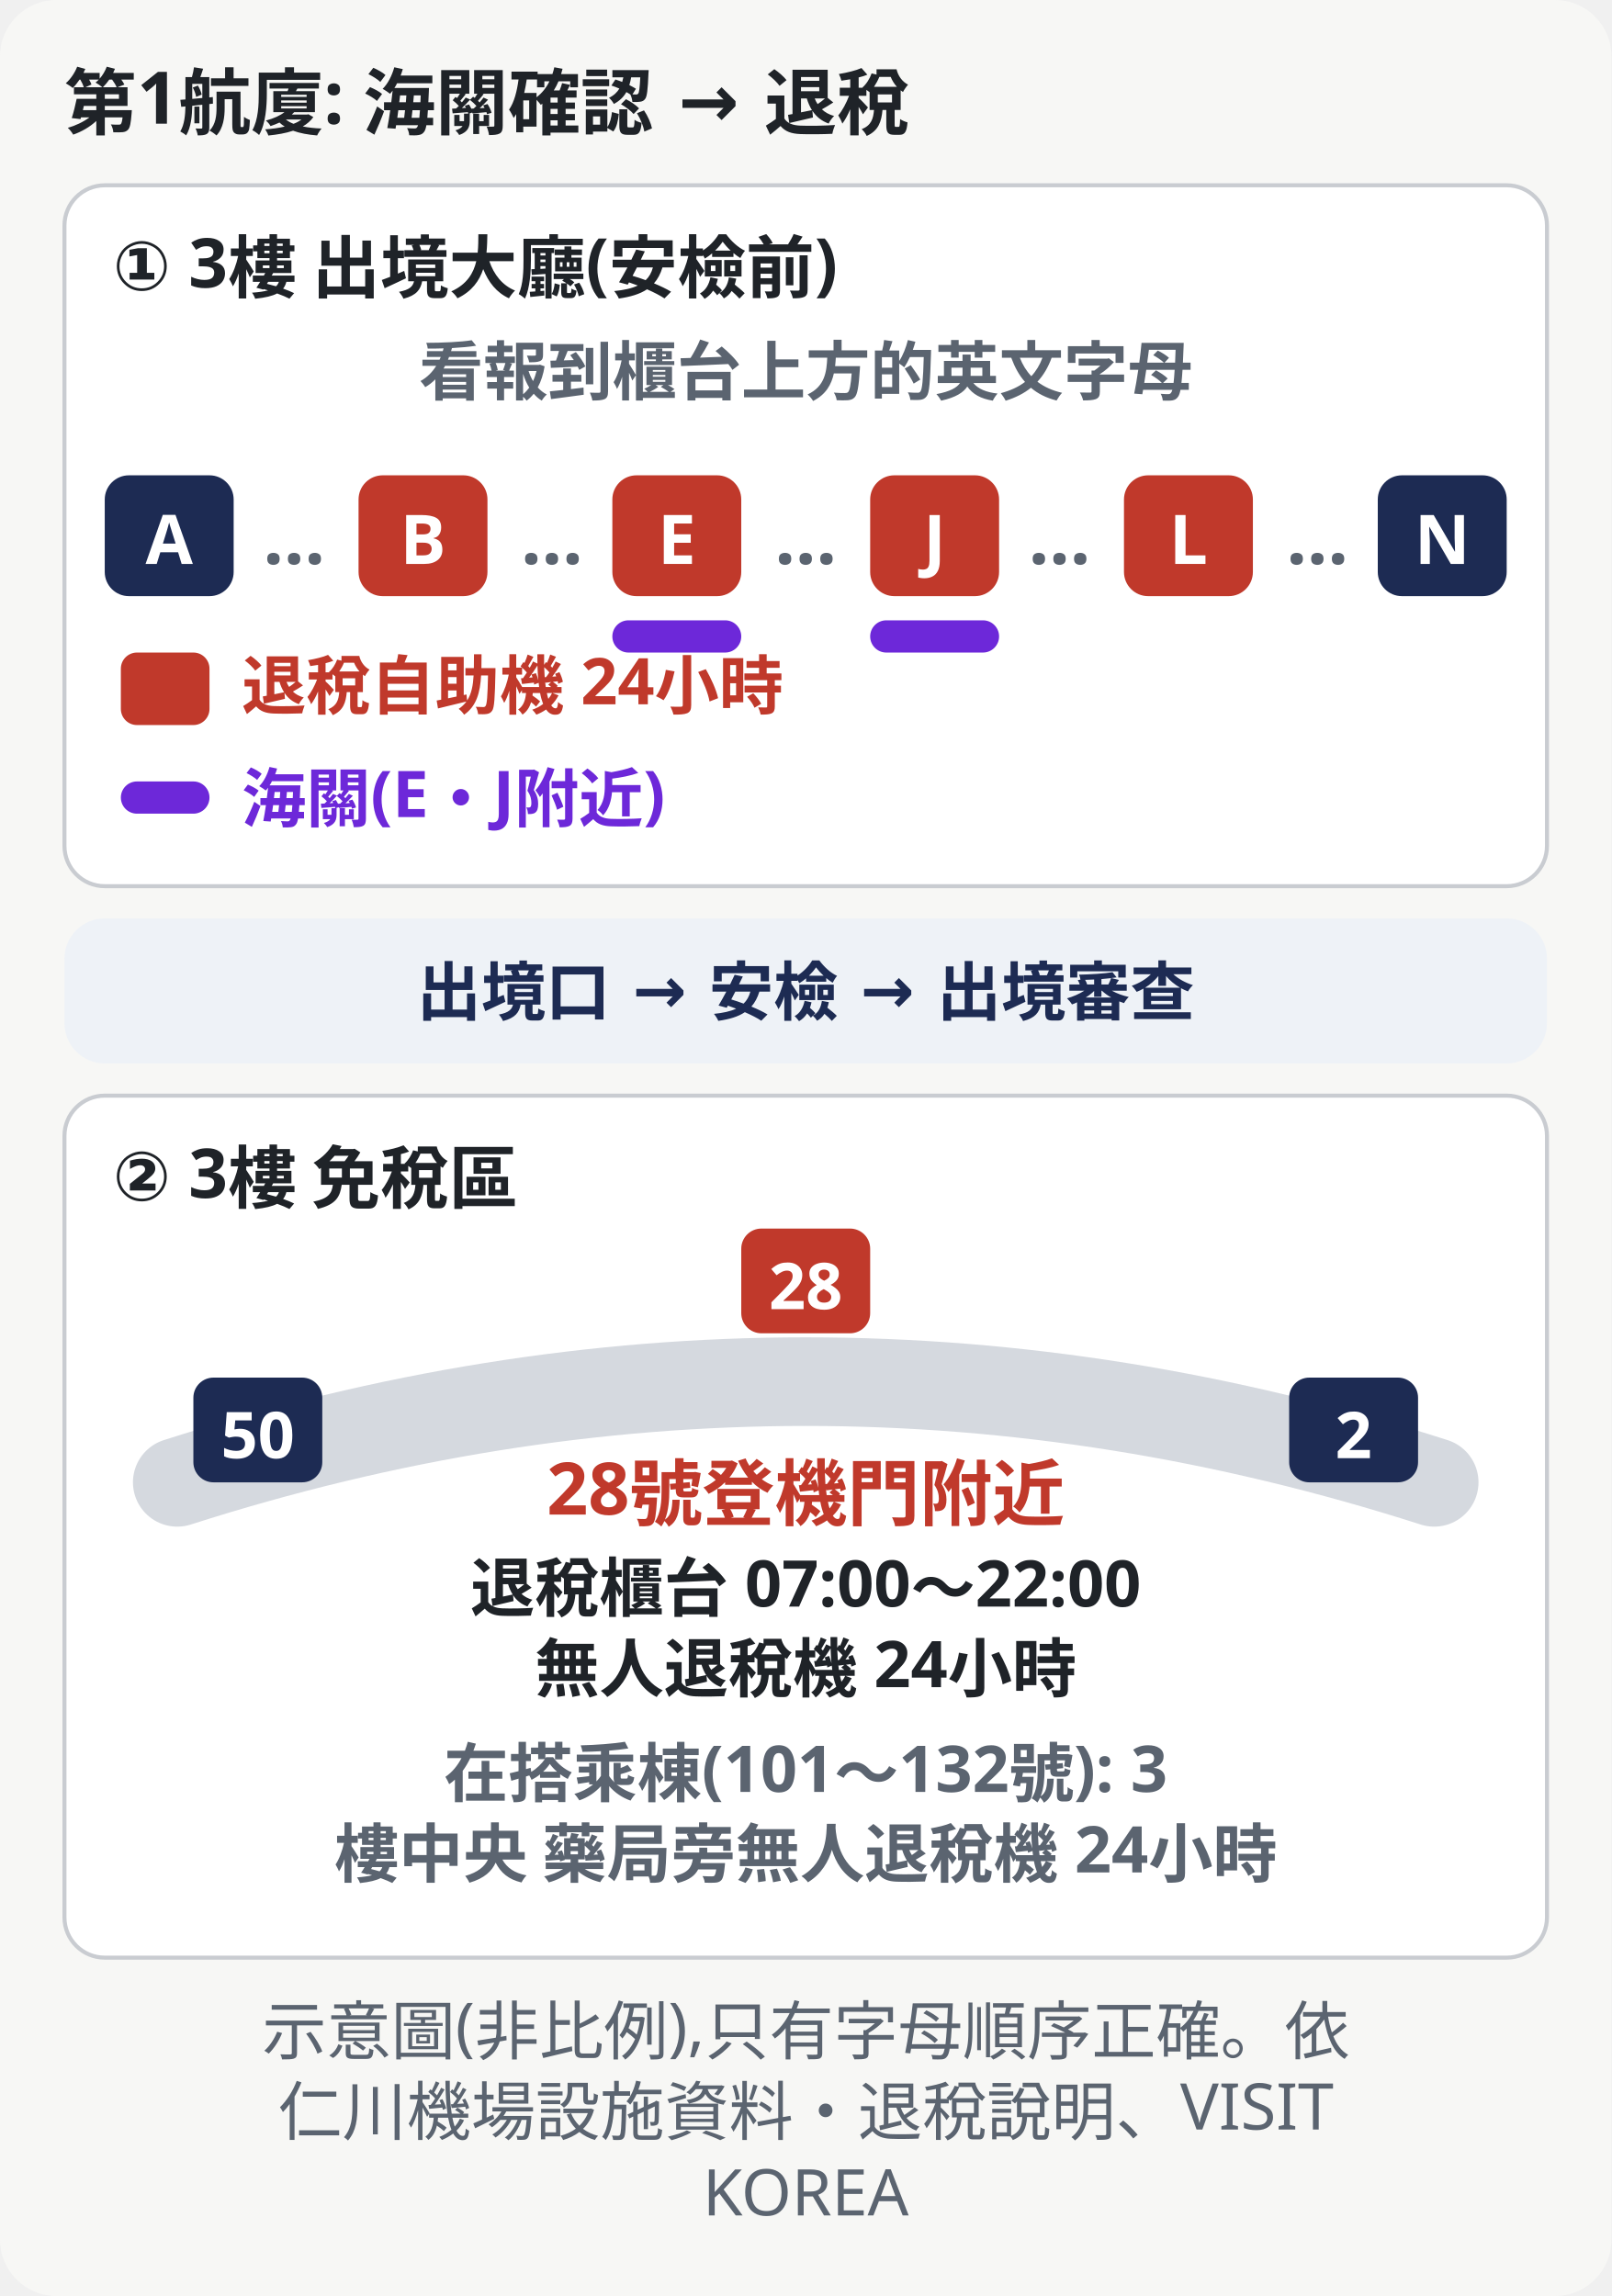
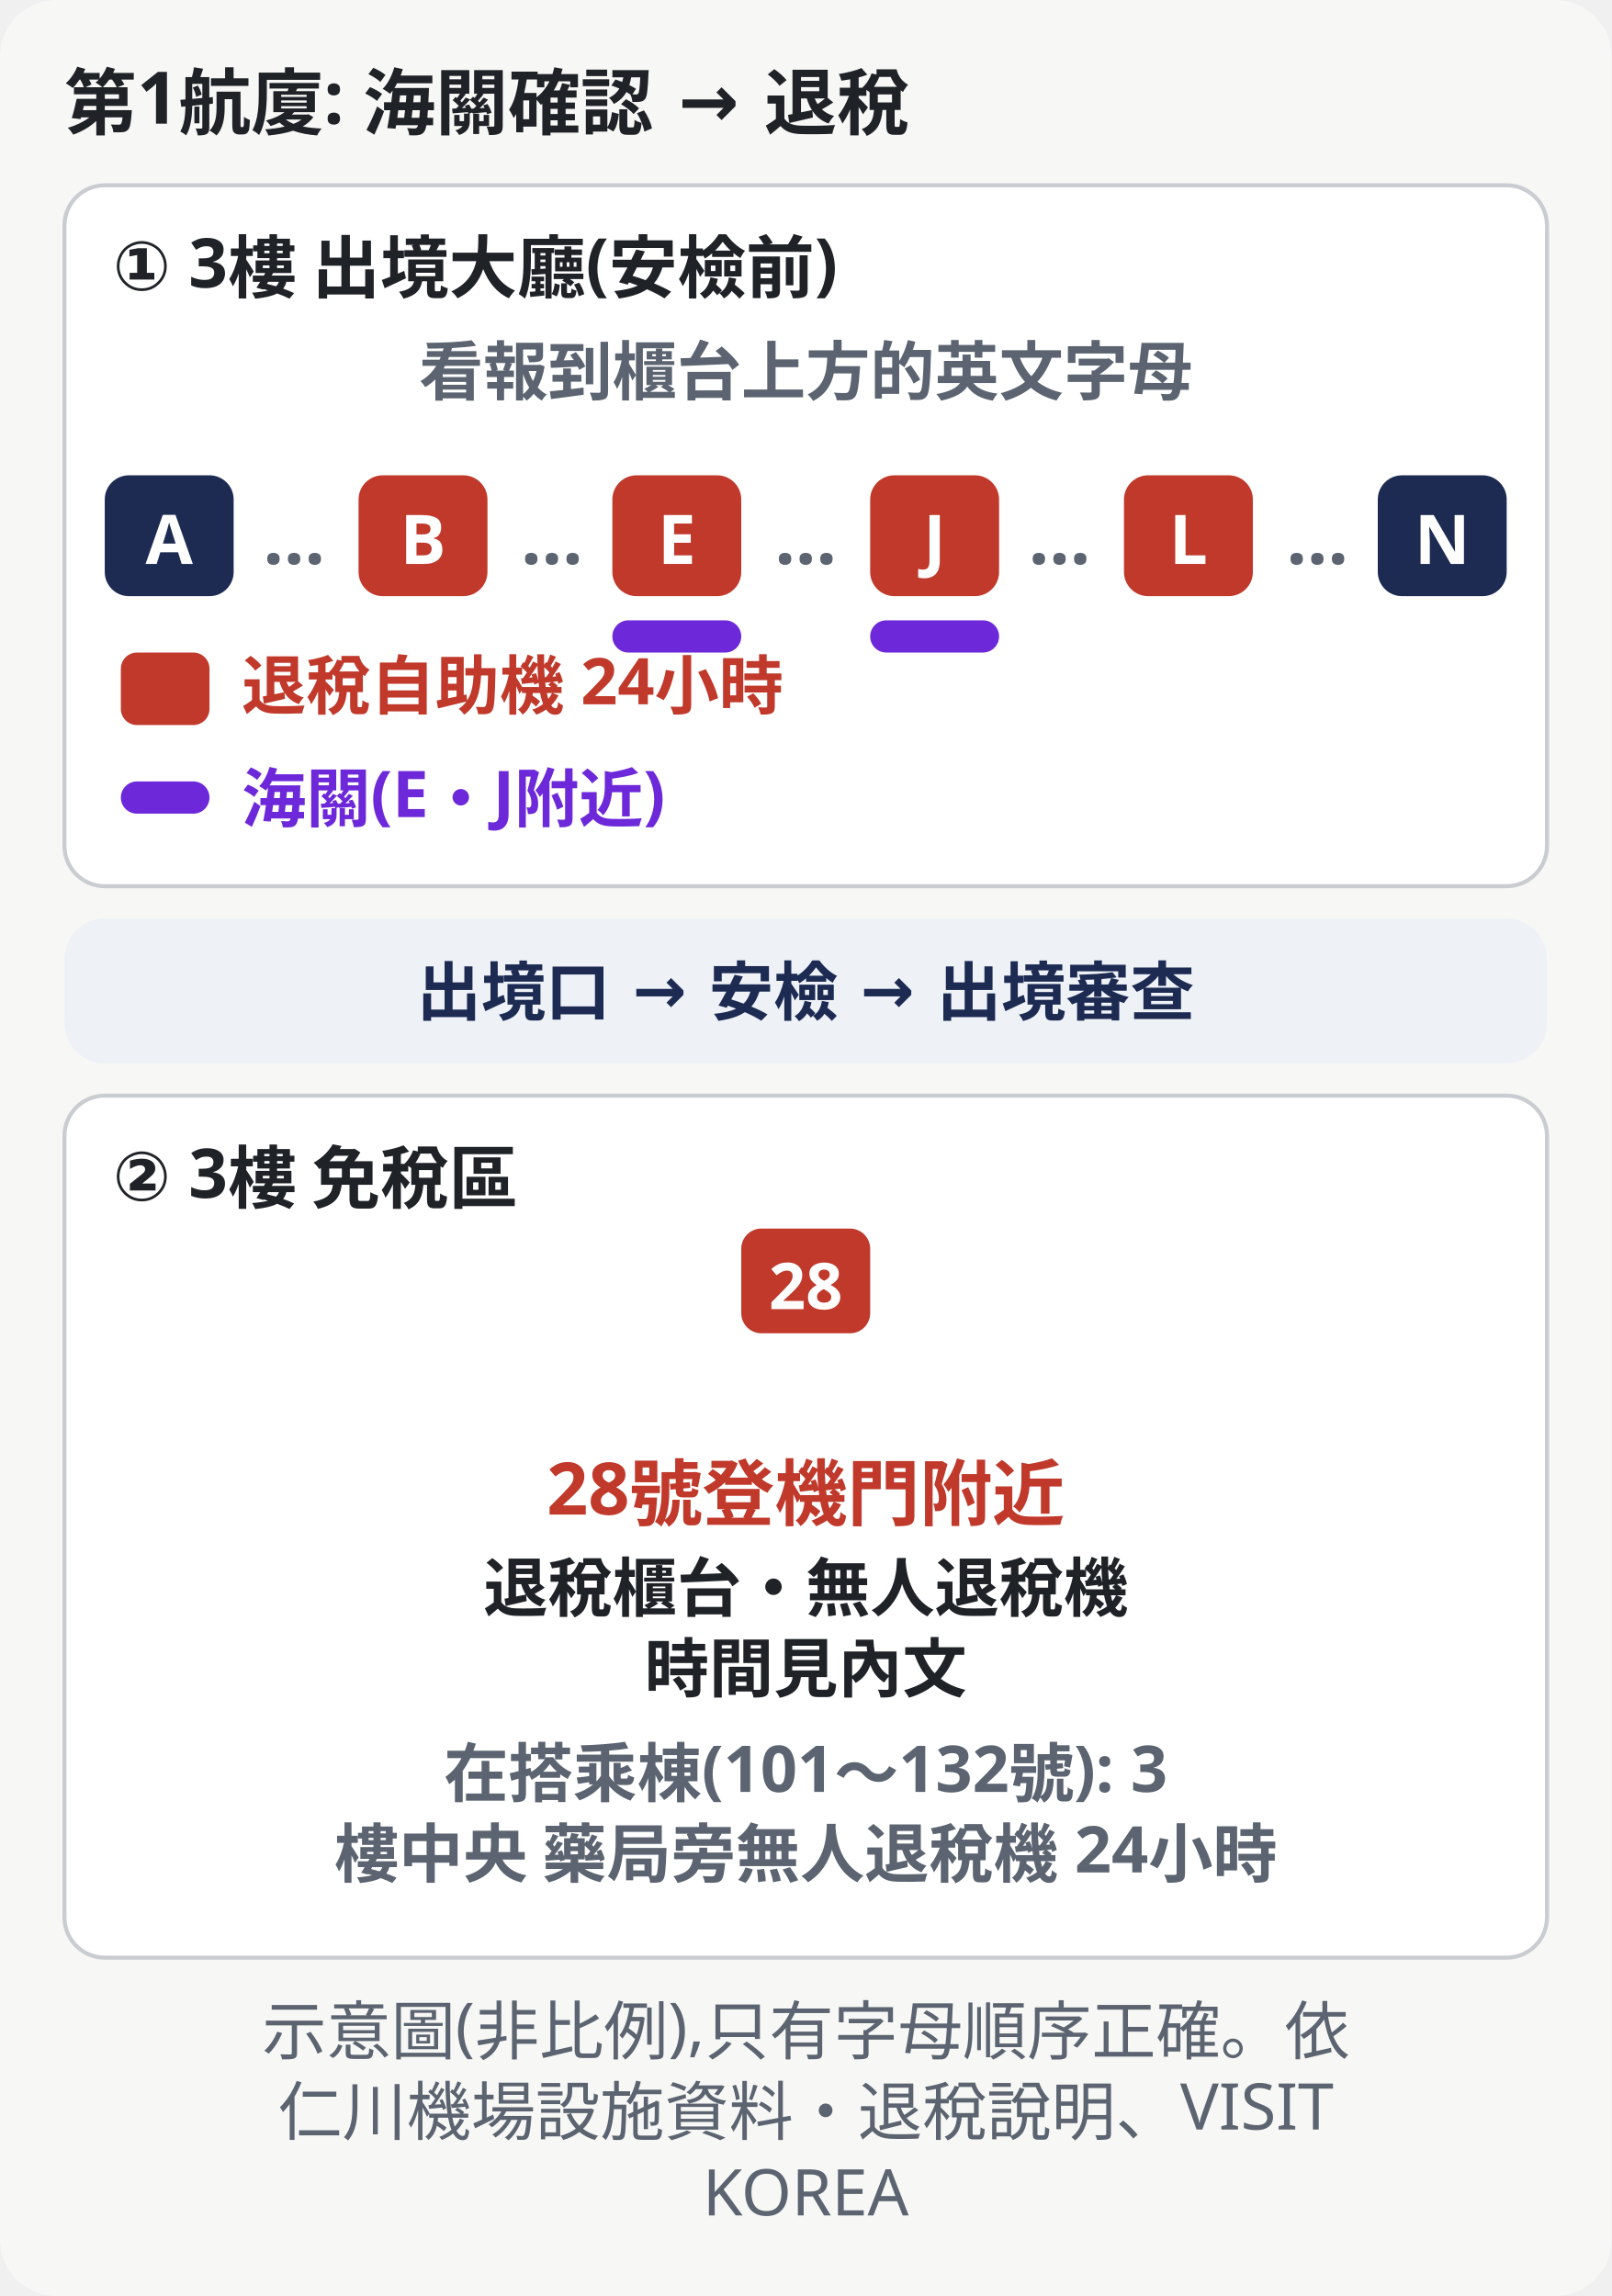
<svg xmlns="http://www.w3.org/2000/svg" viewBox="0 0 400 570" role="img" aria-label="第1航廈: 海關確認 → 退稅">
  <rect width="400" height="570" rx="14" fill="#f7f7f5" />
  <text x="16" y="32" font-size="18" font-weight="700" fill="#1f2328" text-anchor="start" font-family="Pretendard,Noto Sans KR,Noto Sans JP,Noto Sans TC,system-ui,sans-serif">第1航廈: 海關確認 → 退稅</text>
  <rect x="16" y="46" width="368" height="174" rx="10" fill="#fff" stroke="#c9ccd1" />
  <text x="28" y="72" font-size="17" font-weight="700" fill="#1f2328" text-anchor="start" font-family="Pretendard,Noto Sans KR,Noto Sans JP,Noto Sans TC,system-ui,sans-serif">① 3樓 出境大廳(安檢前)</text>
  <text x="200" y="98" font-size="16" font-weight="600" fill="#5b6470" text-anchor="middle" font-family="Pretendard,Noto Sans KR,Noto Sans JP,Noto Sans TC,system-ui,sans-serif">看報到櫃台上方的英文字母</text>
  <rect x="26" y="118" width="32" height="30" rx="6" fill="#1d2b53" />
  <text x="42" y="140" font-size="17" font-weight="700" fill="#fff" text-anchor="middle" font-family="Pretendard,Noto Sans KR,Noto Sans JP,Noto Sans TC,system-ui,sans-serif">A</text>
  <text x="73" y="140" font-size="18" font-weight="700" fill="#5b6470" text-anchor="middle" font-family="Pretendard,Noto Sans KR,Noto Sans JP,Noto Sans TC,system-ui,sans-serif">…</text>
  <rect x="89" y="118" width="32" height="30" rx="6" fill="#c0392b" />
  <text x="105" y="140" font-size="17" font-weight="700" fill="#fff" text-anchor="middle" font-family="Pretendard,Noto Sans KR,Noto Sans JP,Noto Sans TC,system-ui,sans-serif">B</text>
  <text x="137" y="140" font-size="18" font-weight="700" fill="#5b6470" text-anchor="middle" font-family="Pretendard,Noto Sans KR,Noto Sans JP,Noto Sans TC,system-ui,sans-serif">…</text>
  <rect x="152" y="118" width="32" height="30" rx="6" fill="#c0392b" />
  <text x="168" y="140" font-size="17" font-weight="700" fill="#fff" text-anchor="middle" font-family="Pretendard,Noto Sans KR,Noto Sans JP,Noto Sans TC,system-ui,sans-serif">E</text>
  <rect x="152" y="154" width="32" height="8" rx="4" fill="#6d28d9" />
  <text x="200" y="140" font-size="18" font-weight="700" fill="#5b6470" text-anchor="middle" font-family="Pretendard,Noto Sans KR,Noto Sans JP,Noto Sans TC,system-ui,sans-serif">…</text>
  <rect x="216" y="118" width="32" height="30" rx="6" fill="#c0392b" />
  <text x="232" y="140" font-size="17" font-weight="700" fill="#fff" text-anchor="middle" font-family="Pretendard,Noto Sans KR,Noto Sans JP,Noto Sans TC,system-ui,sans-serif">J</text>
  <rect x="216" y="154" width="32" height="8" rx="4" fill="#6d28d9" />
  <text x="263" y="140" font-size="18" font-weight="700" fill="#5b6470" text-anchor="middle" font-family="Pretendard,Noto Sans KR,Noto Sans JP,Noto Sans TC,system-ui,sans-serif">…</text>
  <rect x="279" y="118" width="32" height="30" rx="6" fill="#c0392b" />
  <text x="295" y="140" font-size="17" font-weight="700" fill="#fff" text-anchor="middle" font-family="Pretendard,Noto Sans KR,Noto Sans JP,Noto Sans TC,system-ui,sans-serif">L</text>
  <text x="327" y="140" font-size="18" font-weight="700" fill="#5b6470" text-anchor="middle" font-family="Pretendard,Noto Sans KR,Noto Sans JP,Noto Sans TC,system-ui,sans-serif">…</text>
  <rect x="342" y="118" width="32" height="30" rx="6" fill="#1d2b53" />
  <text x="358" y="140" font-size="17" font-weight="700" fill="#fff" text-anchor="middle" font-family="Pretendard,Noto Sans KR,Noto Sans JP,Noto Sans TC,system-ui,sans-serif">N</text>
  <rect x="30" y="162" width="22" height="18" rx="4" fill="#c0392b" />
  <text x="60" y="176" font-size="16" font-weight="700" fill="#c0392b" text-anchor="start" font-family="Pretendard,Noto Sans KR,Noto Sans JP,Noto Sans TC,system-ui,sans-serif">退稅自助機 24小時</text>
  <rect x="30" y="194" width="22" height="8" rx="4" fill="#6d28d9" />
  <text x="60" y="204" font-size="16" font-weight="700" fill="#6d28d9" text-anchor="start" font-family="Pretendard,Noto Sans KR,Noto Sans JP,Noto Sans TC,system-ui,sans-serif">海關(E・J附近)</text>
  <rect x="16" y="228" width="368" height="36" rx="10" fill="#eef2f7" />
  <text x="200" y="252" font-size="16" font-weight="700" fill="#1d2b53" text-anchor="middle" font-family="Pretendard,Noto Sans KR,Noto Sans JP,Noto Sans TC,system-ui,sans-serif">出境口 → 安檢 → 出境審查</text>
  <rect x="16" y="272" width="368" height="214" rx="10" fill="#fff" stroke="#c9ccd1" />
  <text x="28" y="298" font-size="17" font-weight="700" fill="#1f2328" text-anchor="start" font-family="Pretendard,Noto Sans KR,Noto Sans JP,Noto Sans TC,system-ui,sans-serif">② 3樓 免稅區</text>
-   <path d="M44,368 Q200,318 356,368" fill="none" stroke="#d5d9df" stroke-width="22" stroke-linecap="round" />
-   <rect x="48" y="342" width="32" height="26" rx="5" fill="#1d2b53" />
-   <text x="64" y="362" font-size="16" font-weight="700" fill="#fff" text-anchor="middle" font-family="Pretendard,Noto Sans KR,Noto Sans JP,Noto Sans TC,system-ui,sans-serif">50</text>
  <rect x="184" y="305" width="32" height="26" rx="5" fill="#c0392b" />
  <text x="200" y="325" font-size="16" font-weight="700" fill="#fff" text-anchor="middle" font-family="Pretendard,Noto Sans KR,Noto Sans JP,Noto Sans TC,system-ui,sans-serif">28</text>
-   <rect x="320" y="342" width="32" height="26" rx="5" fill="#1d2b53" />
-   <text x="336" y="362" font-size="16" font-weight="700" fill="#fff" text-anchor="middle" font-family="Pretendard,Noto Sans KR,Noto Sans JP,Noto Sans TC,system-ui,sans-serif">2</text>
  <text x="200" y="376" font-size="18" font-weight="700" fill="#c0392b" text-anchor="middle" font-family="Pretendard,Noto Sans KR,Noto Sans JP,Noto Sans TC,system-ui,sans-serif">28號登機門附近</text>
-   <text x="200" y="400" font-size="16" font-weight="600" fill="#1f2328" text-anchor="middle" font-family="Pretendard,Noto Sans KR,Noto Sans JP,Noto Sans TC,system-ui,sans-serif">退稅櫃台 07:00〜22:00</text>
-   <text x="200" y="420" font-size="16" font-weight="600" fill="#1f2328" text-anchor="middle" font-family="Pretendard,Noto Sans KR,Noto Sans JP,Noto Sans TC,system-ui,sans-serif">無人退稅機 24小時</text>
+   <text x="200" y="400" font-size="16" font-weight="600" fill="#1f2328" text-anchor="middle" font-family="Pretendard,Noto Sans KR,Noto Sans JP,Noto Sans TC,system-ui,sans-serif">退稅櫃台・無人退稅機</text>
+   <text x="200" y="420" font-size="16" font-weight="600" fill="#1f2328" text-anchor="middle" font-family="Pretendard,Noto Sans KR,Noto Sans JP,Noto Sans TC,system-ui,sans-serif">時間見內文</text>
  <text x="200" y="446" font-size="16" font-weight="600" fill="#5b6470" text-anchor="middle" font-family="Pretendard,Noto Sans KR,Noto Sans JP,Noto Sans TC,system-ui,sans-serif">在搭乘棟(101〜132號): 3</text>
  <text x="200" y="466" font-size="16" font-weight="600" fill="#5b6470" text-anchor="middle" font-family="Pretendard,Noto Sans KR,Noto Sans JP,Noto Sans TC,system-ui,sans-serif">樓中央 藥局旁無人退稅機 24小時</text>
  <text x="200" y="510" font-size="16" font-weight="500" fill="#5b6470" text-anchor="middle" font-family="Pretendard,Noto Sans KR,Noto Sans JP,Noto Sans TC,system-ui,sans-serif">示意圖(非比例),只有字母順序正確。依</text>
  <text x="200" y="530" font-size="16" font-weight="500" fill="#5b6470" text-anchor="middle" font-family="Pretendard,Noto Sans KR,Noto Sans JP,Noto Sans TC,system-ui,sans-serif">仁川機場設施資料・退稅說明、VISIT</text>
  <text x="200" y="550" font-size="16" font-weight="500" fill="#5b6470" text-anchor="middle" font-family="Pretendard,Noto Sans KR,Noto Sans JP,Noto Sans TC,system-ui,sans-serif">KOREA</text>
</svg>
